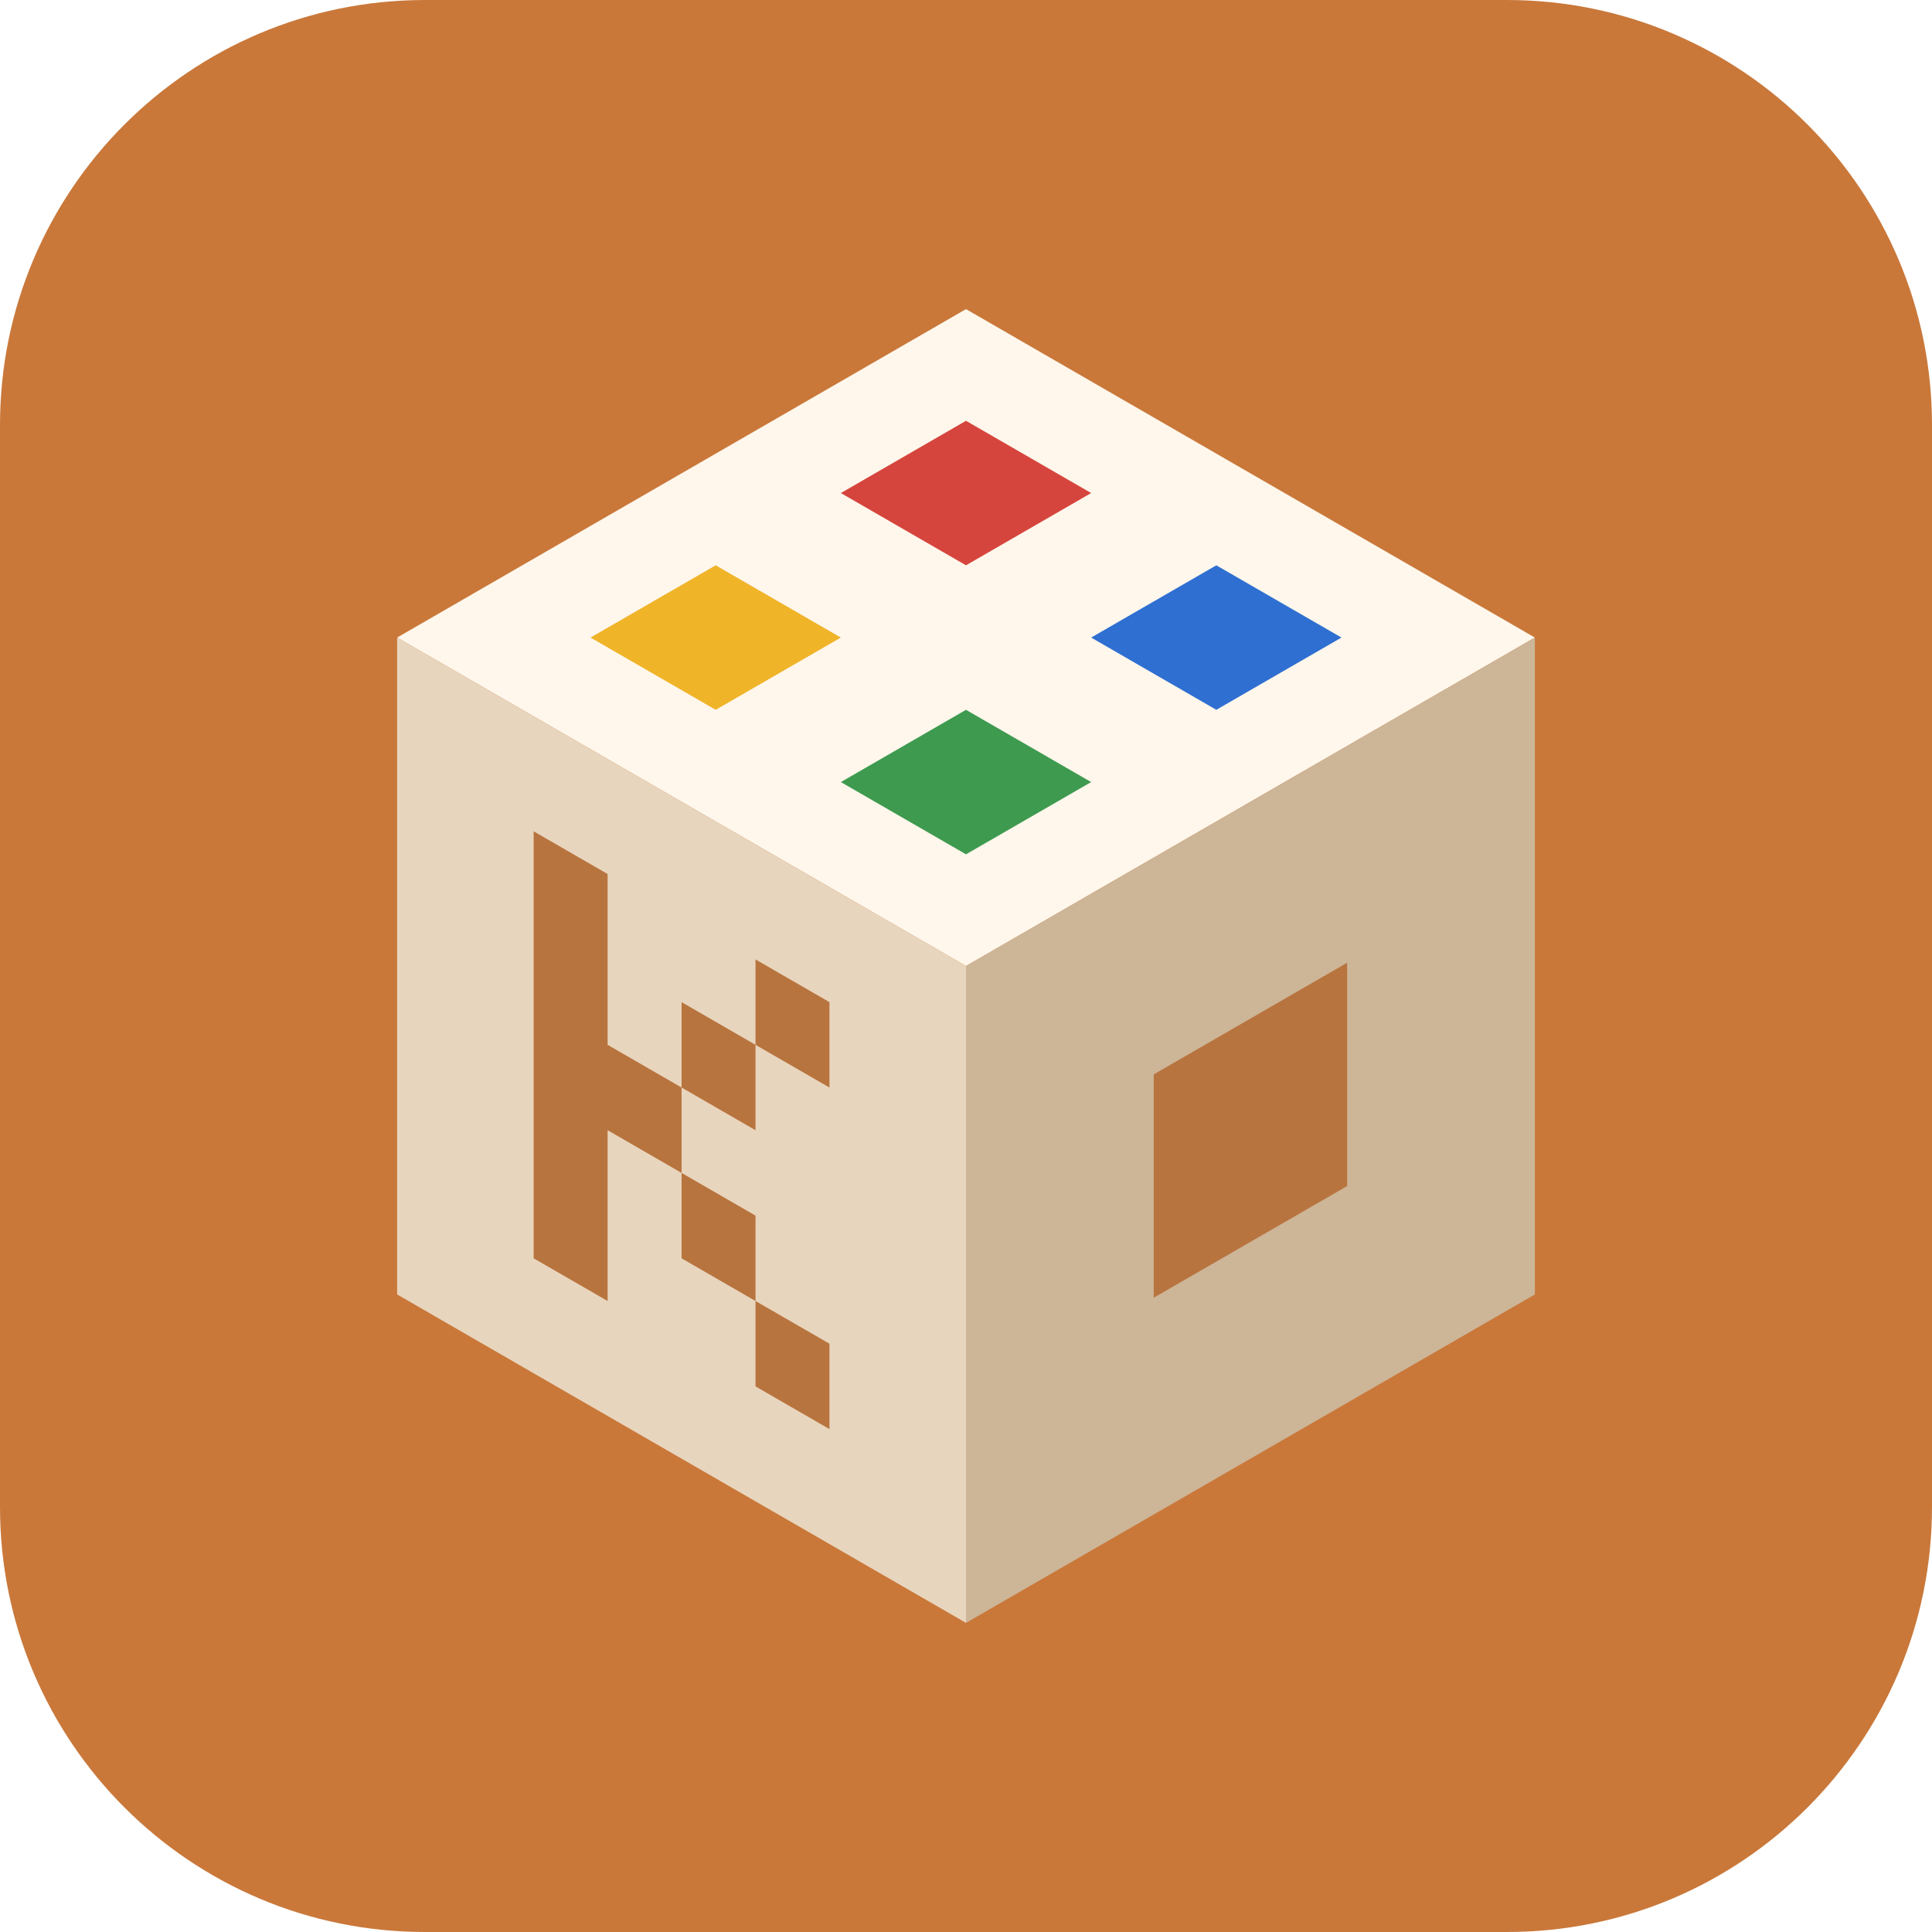
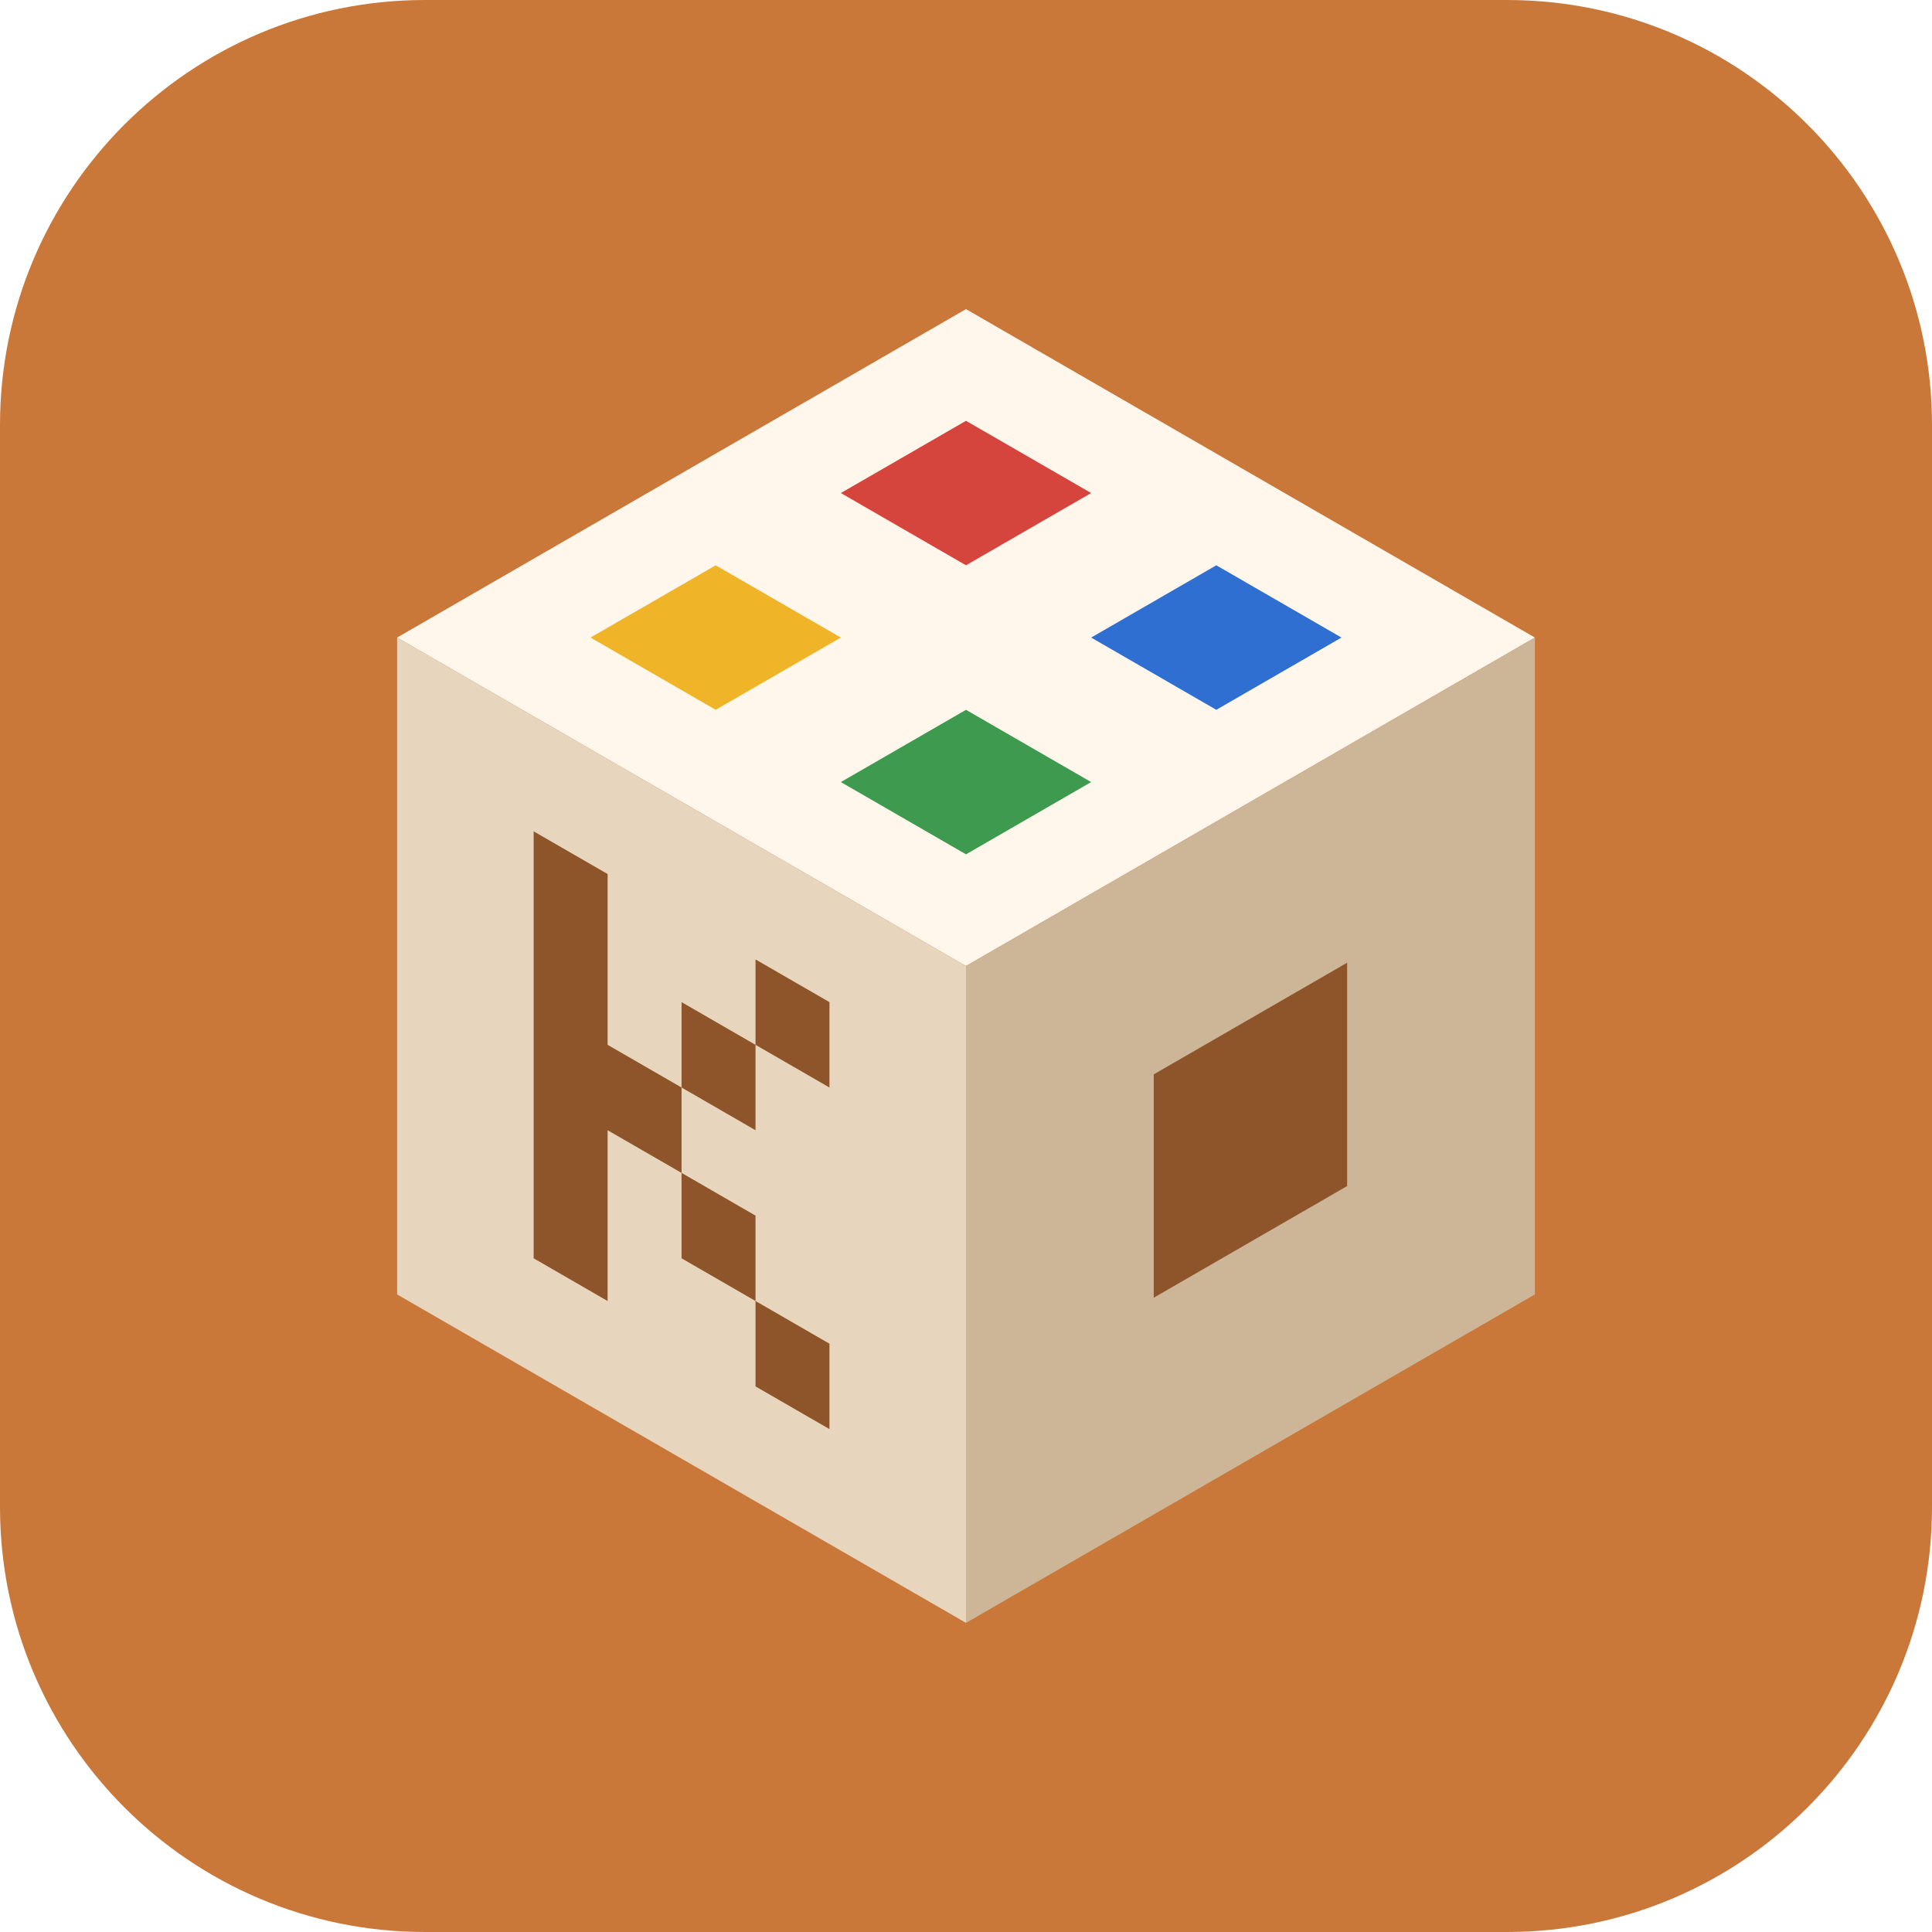
<svg xmlns="http://www.w3.org/2000/svg" viewBox="0 0 100 100" role="img" aria-label="Krida">
  <rect width="100" height="100" rx="22" fill="#C9783A" />
  <path d="M50 16L79.445 33L50 50L20.555 33Z" fill="#FFF7EC" />
  <path d="M20.555 33L50 50L50 84L20.555 67Z" fill="#E8D5BD" />
  <path d="M79.445 33L50 50L50 84L79.445 67Z" fill="#CDB597" />
-   <path d="M27.622 60.71L31.45 62.92L31.45 67.34L27.622 65.13ZM27.622 56.29L31.45 58.5L31.45 62.92L27.622 60.71ZM27.622 51.87L31.45 54.08L31.45 58.5L27.622 56.29ZM27.622 47.45L31.45 49.66L31.45 54.08L27.622 51.87ZM27.622 43.03L31.45 45.24L31.45 49.66L27.622 47.45ZM31.45 54.08L35.278 56.29L35.278 60.71L31.45 58.5ZM35.278 51.87L39.105 54.08L39.105 58.5L35.278 56.29ZM39.105 49.66L42.933 51.87L42.933 56.29L39.105 54.08ZM35.278 60.71L39.105 62.92L39.105 67.34L35.278 65.13ZM39.105 67.34L42.933 69.55L42.933 73.97L39.105 71.76Z" fill="#B8743F" />
-   <path d="M69.728 49.83L59.717 55.61L59.717 67.17L69.728 61.39Z" fill="#B8743F" />
+   <path d="M27.622 60.71L31.45 62.92L31.45 67.34L27.622 65.13ZM27.622 56.29L31.45 58.5L31.45 62.92L27.622 60.71ZM27.622 51.87L31.45 54.08L31.45 58.5L27.622 56.29ZM27.622 47.45L31.45 49.66L31.45 54.08L27.622 51.87ZM27.622 43.03L31.45 45.24L31.45 49.66L27.622 47.45ZM31.45 54.08L35.278 56.29L35.278 60.71L31.45 58.5ZM35.278 51.87L39.105 54.08L39.105 58.5L35.278 56.29ZM39.105 49.66L42.933 51.87L42.933 56.29L39.105 54.08ZM35.278 60.71L39.105 62.92L39.105 67.34L35.278 65.13ZM39.105 67.34L42.933 69.55L42.933 73.97L39.105 71.76Z" fill="#8F552A" />
+   <path d="M69.728 49.83L59.717 55.61L59.717 67.17L69.728 61.39Z" fill="#8F552A" />
  <path d="M50 21.78L56.478 25.52L50 29.26L43.522 25.52Z" fill="#D6453D" />
  <path d="M62.956 29.26L69.434 33L62.956 36.74L56.478 33Z" fill="#2F6FD1" />
  <path d="M37.044 29.26L43.522 33L37.044 36.74L30.566 33Z" fill="#F0B429" />
  <path d="M50 36.74L56.478 40.48L50 44.22L43.522 40.48Z" fill="#3E9A4F" />
</svg>
